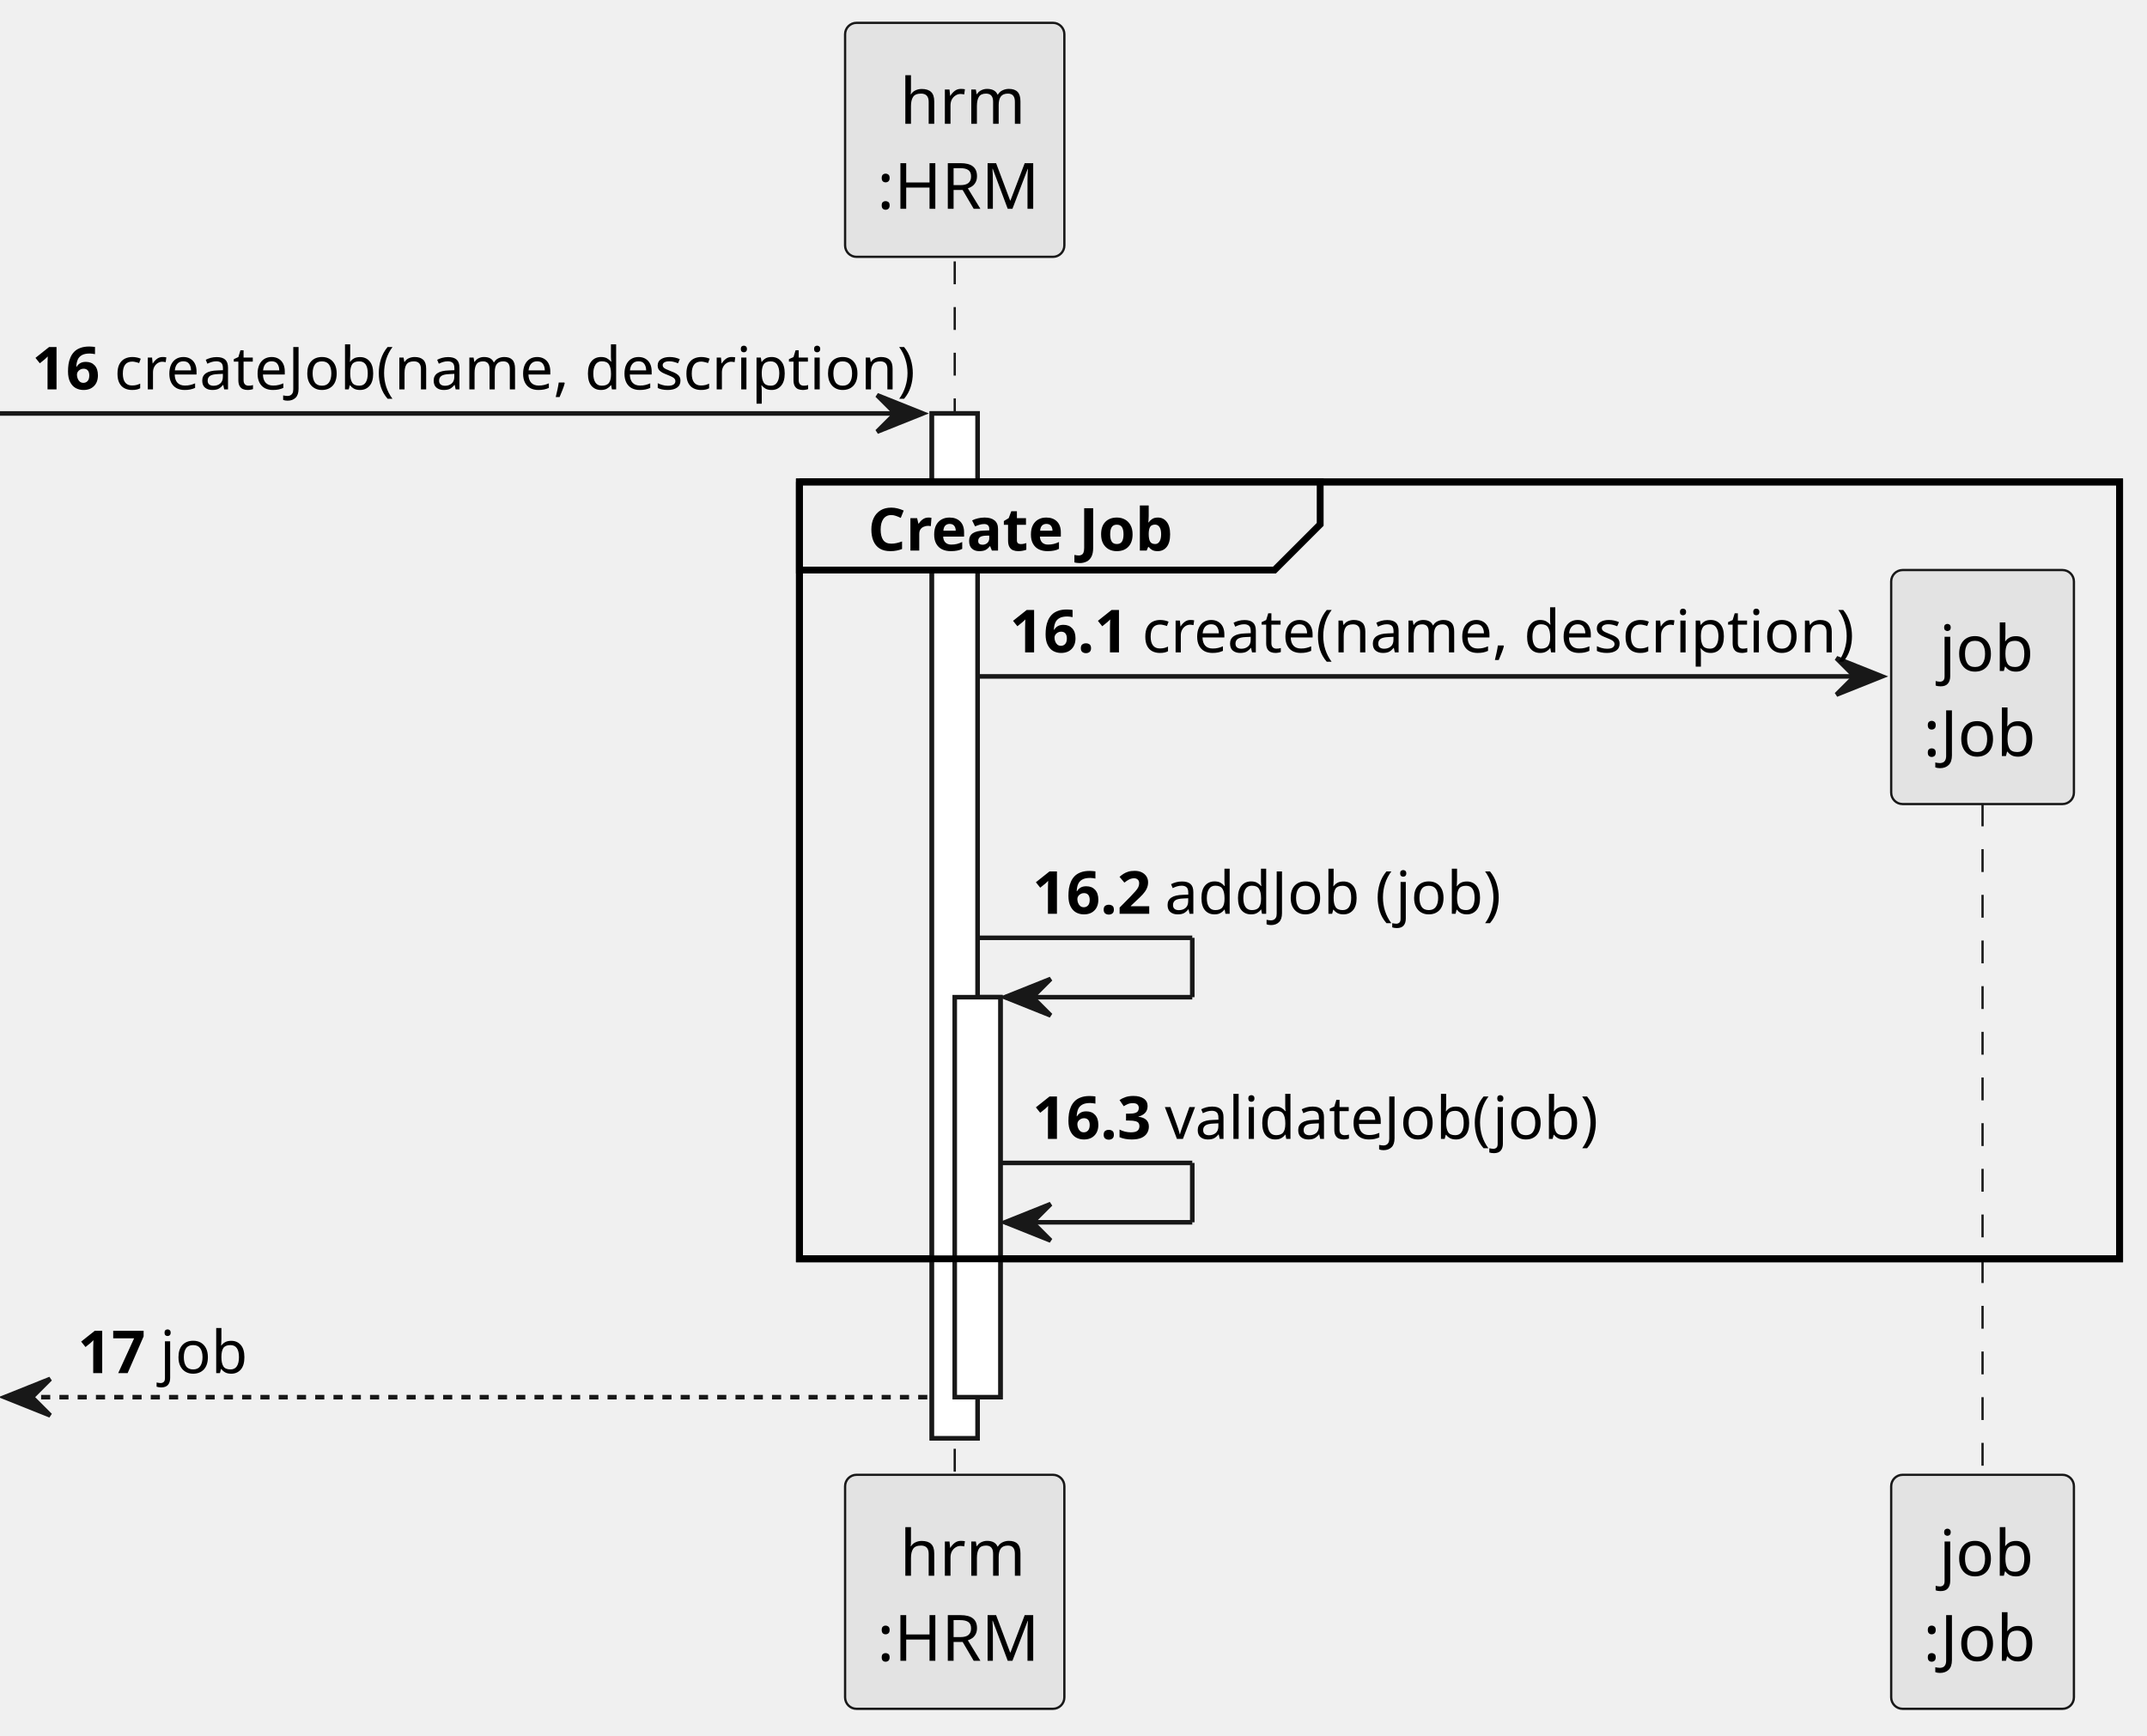
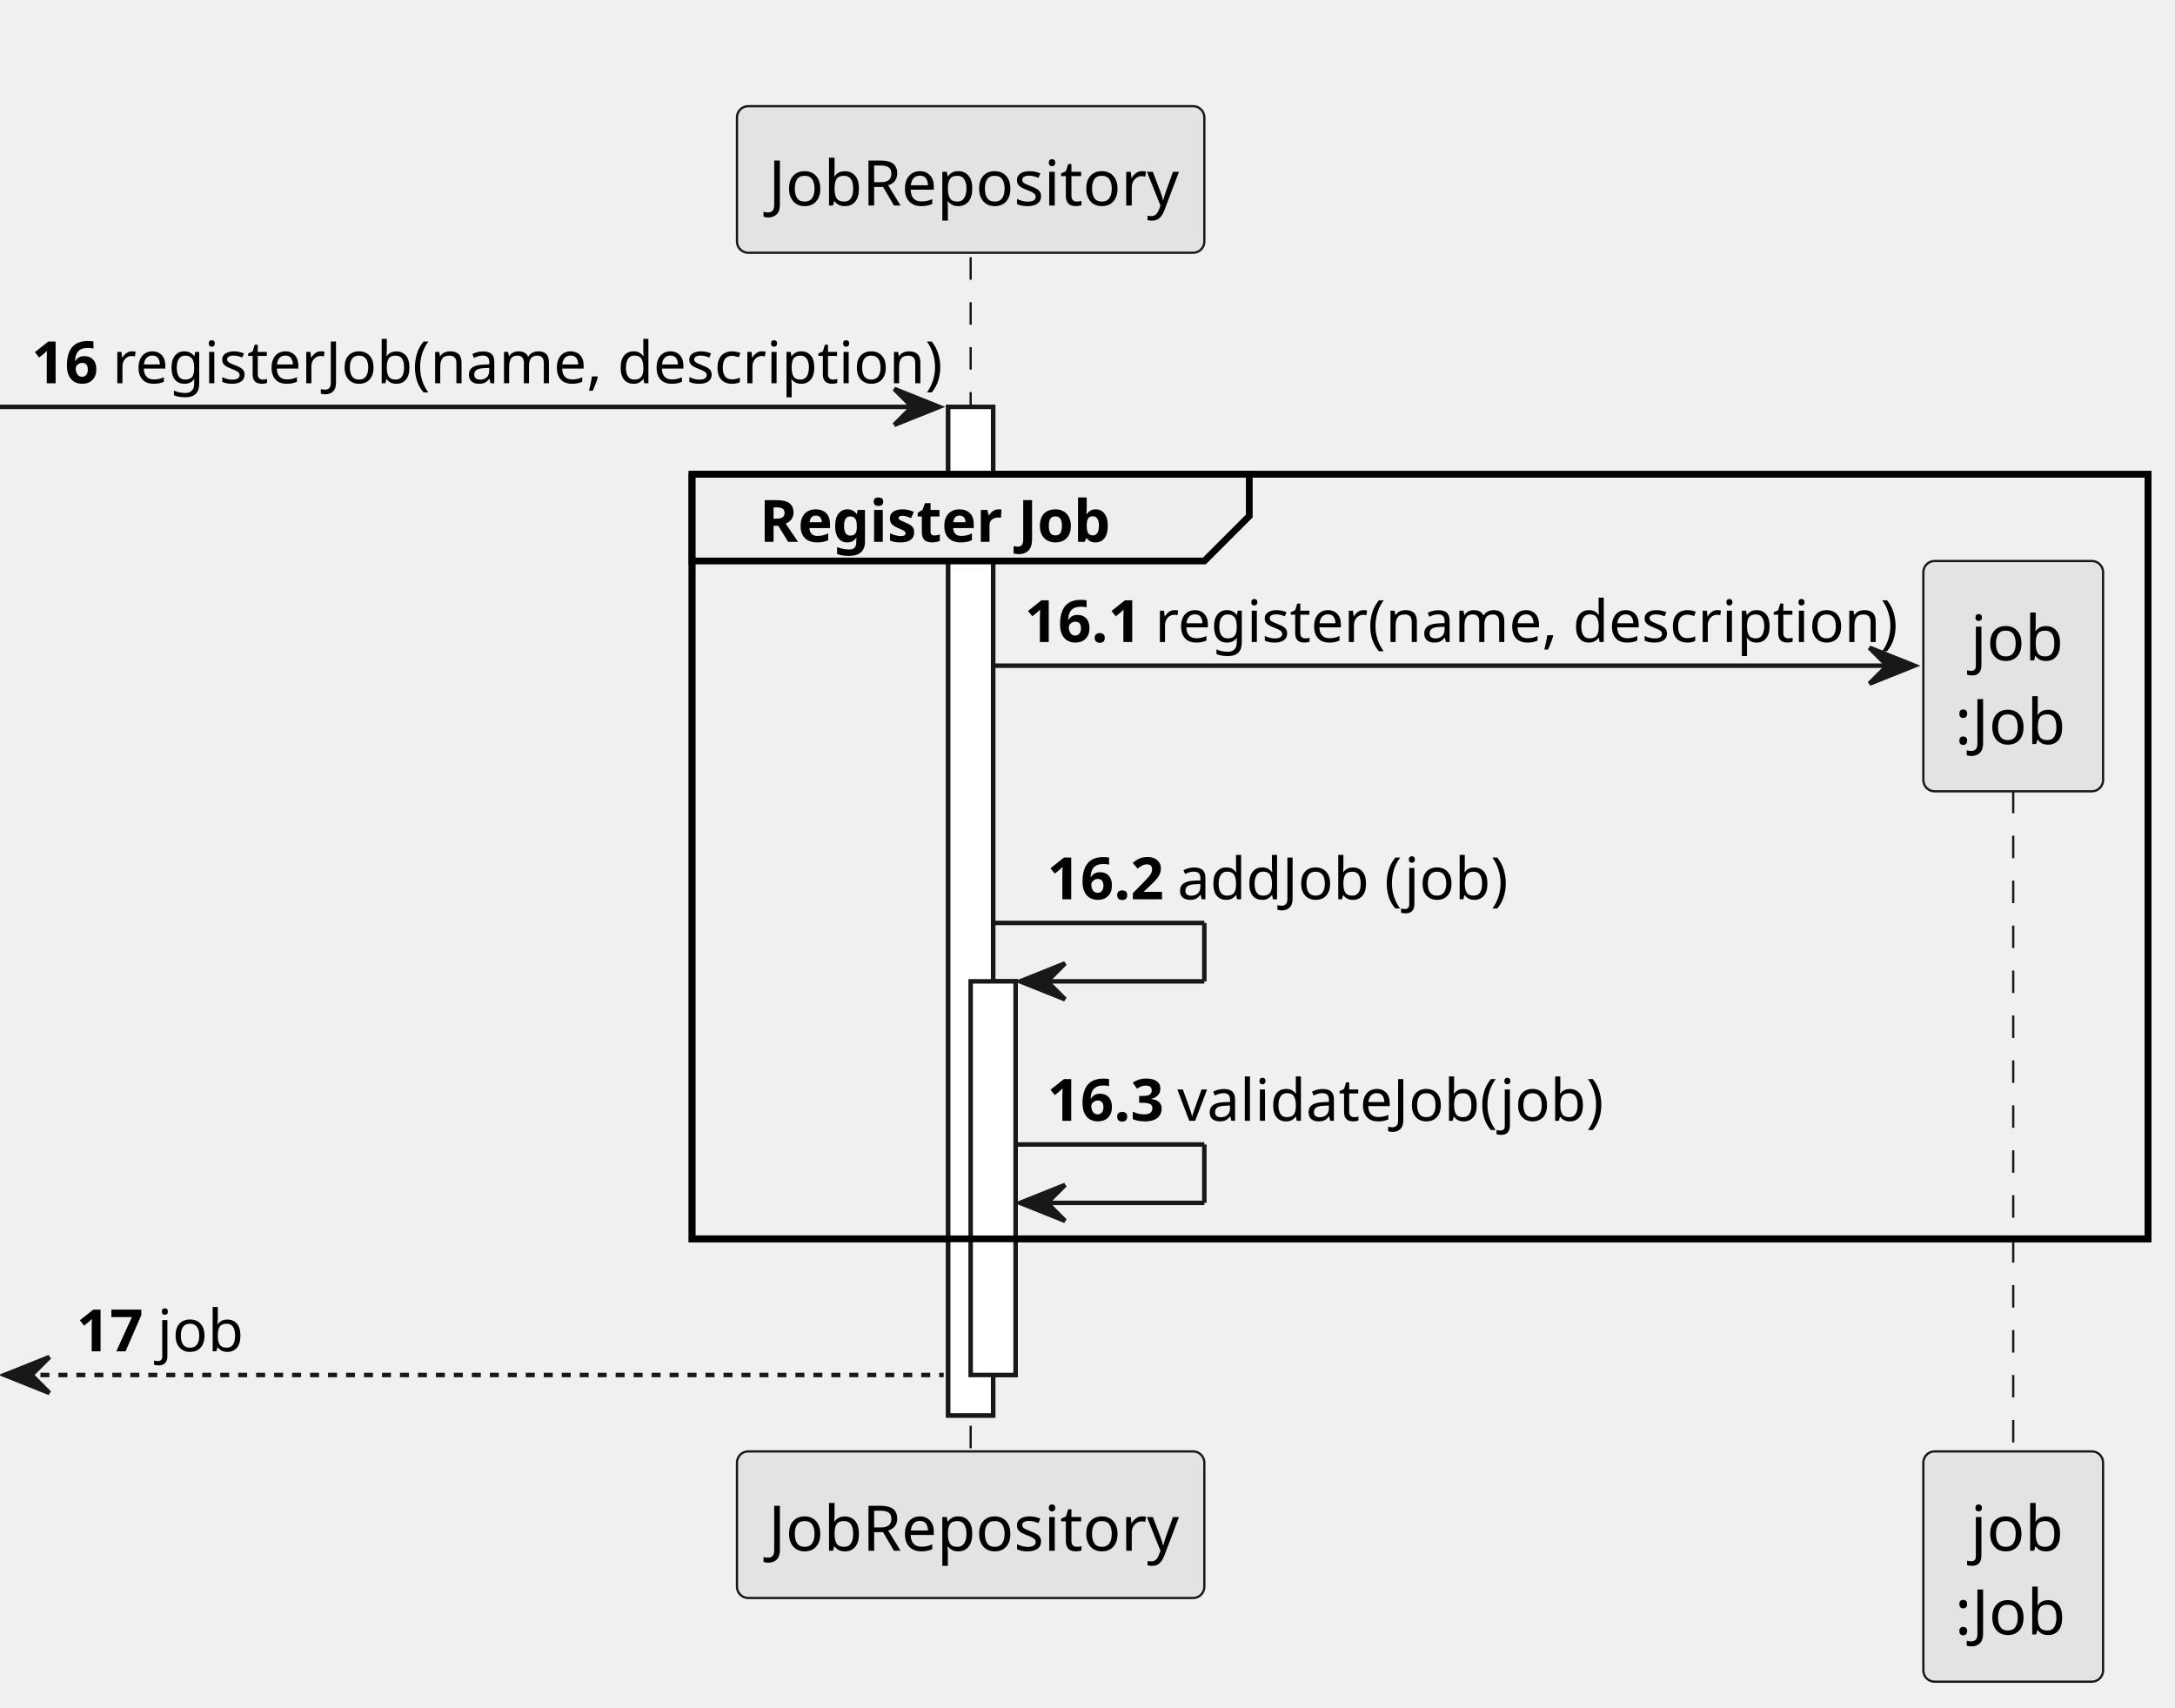
- <svg xmlns="http://www.w3.org/2000/svg" contentStyleType="text/css" height="380px" preserveAspectRatio="none" style="width:470px;height:380px;background:#FFFFFF;" version="1.1" viewBox="0 0 470 380" width="470px" zoomAndPan="magnify">
+ <svg xmlns="http://www.w3.org/2000/svg" contentStyleType="text/css" height="380px" preserveAspectRatio="none" style="width:484px;height:380px;background:#FFFFFF;" version="1.1" viewBox="0 0 484 380" width="484px" zoomAndPan="magnify">
  <defs />
  <g>
-     <rect fill="#FFFFFF" height="224.406" style="stroke:#181818;stroke-width:1.0;" width="10" x="204" y="90.533" />
-     <rect fill="#FFFFFF" height="87.582" style="stroke:#181818;stroke-width:1.0;" width="10" x="209" y="218.357" />
-     <rect fill="none" height="170.115" style="stroke:#000000;stroke-width:1.5;" width="289" x="175" y="105.533" />
-     <line style="stroke:#181818;stroke-width:0.5;stroke-dasharray:5.0,5.0;" x1="209" x2="209" y1="57.242" y2="323.94" />
-     <line style="stroke:#181818;stroke-width:0.5;stroke-dasharray:5.0,5.0;" x1="434" x2="434" y1="165.945" y2="323.94" />
-     <rect fill="#E3E3E3" height="51.242" rx="2.5" ry="2.5" style="stroke:#181818;stroke-width:0.5;" width="48" x="185" y="5" />
-     <text fill="#000000" font-family="sans-serif" font-size="14" lengthAdjust="spacing" textLength="24" x="197" y="27.107">hrm</text>
-     <text fill="#000000" font-family="sans-serif" font-size="14" lengthAdjust="spacing" textLength="34" x="192" y="45.728">:HRM</text>
-     <rect fill="#E3E3E3" height="51.242" rx="2.5" ry="2.5" style="stroke:#181818;stroke-width:0.5;" width="48" x="185" y="322.94" />
-     <text fill="#000000" font-family="sans-serif" font-size="14" lengthAdjust="spacing" textLength="24" x="197" y="345.047">hrm</text>
-     <text fill="#000000" font-family="sans-serif" font-size="14" lengthAdjust="spacing" textLength="34" x="192" y="363.668">:HRM</text>
-     <rect fill="#E3E3E3" height="51.242" rx="2.5" ry="2.5" style="stroke:#181818;stroke-width:0.5;" width="40" x="414" y="322.94" />
-     <text fill="#000000" font-family="sans-serif" font-size="14" lengthAdjust="spacing" textLength="19" x="424.5" y="345.047">job</text>
-     <text fill="#000000" font-family="sans-serif" font-size="14" lengthAdjust="spacing" textLength="26" x="421" y="363.668">:Job</text>
-     <rect fill="#FFFFFF" height="224.406" style="stroke:#181818;stroke-width:1.0;" width="10" x="204" y="90.533" />
-     <rect fill="#FFFFFF" height="87.582" style="stroke:#181818;stroke-width:1.0;" width="10" x="209" y="218.357" />
-     <polygon fill="#181818" points="192,86.533,202,90.533,192,94.533,196,90.533" style="stroke:#181818;stroke-width:1.0;" />
-     <line style="stroke:#181818;stroke-width:1.0;" x1="0" x2="198" y1="90.533" y2="90.533" />
+     <rect fill="#FFFFFF" height="224.406" style="stroke:#181818;stroke-width:1.0;" width="10" x="211" y="90.533" />
+     <rect fill="#FFFFFF" height="87.582" style="stroke:#181818;stroke-width:1.0;" width="10" x="216" y="218.357" />
+     <rect fill="none" height="170.115" style="stroke:#000000;stroke-width:1.5;" width="324" x="154" y="105.533" />
+     <line style="stroke:#181818;stroke-width:0.5;stroke-dasharray:5.0,5.0;" x1="216" x2="216" y1="57.242" y2="323.94" />
+     <line style="stroke:#181818;stroke-width:0.5;stroke-dasharray:5.0,5.0;" x1="448" x2="448" y1="165.945" y2="323.94" />
+     <rect fill="#E3E3E3" height="32.621" rx="2.5" ry="2.5" style="stroke:#181818;stroke-width:0.5;" width="104" x="164" y="23.621" />
+     <text fill="#000000" font-family="sans-serif" font-size="14" lengthAdjust="spacing" textLength="90" x="171" y="45.728">JobRepository</text>
+     <rect fill="#E3E3E3" height="32.621" rx="2.5" ry="2.5" style="stroke:#181818;stroke-width:0.5;" width="104" x="164" y="322.94" />
+     <text fill="#000000" font-family="sans-serif" font-size="14" lengthAdjust="spacing" textLength="90" x="171" y="345.047">JobRepository</text>
+     <rect fill="#E3E3E3" height="51.242" rx="2.5" ry="2.5" style="stroke:#181818;stroke-width:0.5;" width="40" x="428" y="322.94" />
+     <text fill="#000000" font-family="sans-serif" font-size="14" lengthAdjust="spacing" textLength="19" x="438.5" y="345.047">job</text>
+     <text fill="#000000" font-family="sans-serif" font-size="14" lengthAdjust="spacing" textLength="26" x="435" y="363.668">:Job</text>
+     <rect fill="#FFFFFF" height="224.406" style="stroke:#181818;stroke-width:1.0;" width="10" x="211" y="90.533" />
+     <rect fill="#FFFFFF" height="87.582" style="stroke:#181818;stroke-width:1.0;" width="10" x="216" y="218.357" />
+     <polygon fill="#181818" points="199,86.533,209,90.533,199,94.533,203,90.533" style="stroke:#181818;stroke-width:1.0;" />
+     <line style="stroke:#181818;stroke-width:1.0;" x1="0" x2="205" y1="90.533" y2="90.533" />
    <text fill="#000000" font-family="sans-serif" font-size="13" font-weight="bold" lengthAdjust="spacing" textLength="14" x="7" y="85.27">16</text>
-     <text fill="#000000" font-family="sans-serif" font-size="13" lengthAdjust="spacing" textLength="167" x="25" y="85.27">createJob(name, description)</text>
-     <path d="M175,105.533 L289,105.533 L289,114.824 L279,124.824 L175,124.824 L175,105.533 " fill="#EEEEEE" style="stroke:#000000;stroke-width:1.5;" />
-     <rect fill="none" height="170.115" style="stroke:#000000;stroke-width:1.5;" width="289" x="175" y="105.533" />
-     <text fill="#000000" font-family="sans-serif" font-size="13" font-weight="bold" lengthAdjust="spacing" textLength="69" x="190" y="120.561">Create Job</text>
-     <polygon fill="#181818" points="402,144.115,412,148.115,402,152.115,406,148.115" style="stroke:#181818;stroke-width:1.0;" />
-     <line style="stroke:#181818;stroke-width:1.0;" x1="214" x2="408" y1="148.115" y2="148.115" />
-     <text fill="#000000" font-family="sans-serif" font-size="13" font-weight="bold" lengthAdjust="spacing" textLength="25" x="221" y="142.852">16.1</text>
-     <text fill="#000000" font-family="sans-serif" font-size="13" lengthAdjust="spacing" textLength="147" x="250" y="142.852">create(name, description)</text>
-     <rect fill="#E3E3E3" height="51.242" rx="2.5" ry="2.5" style="stroke:#181818;stroke-width:0.5;" width="40" x="414" y="124.824" />
-     <text fill="#000000" font-family="sans-serif" font-size="14" lengthAdjust="spacing" textLength="19" x="424.5" y="146.932">job</text>
-     <text fill="#000000" font-family="sans-serif" font-size="14" lengthAdjust="spacing" textLength="26" x="421" y="165.553">:Job</text>
-     <line style="stroke:#181818;stroke-width:1.0;" x1="214" x2="261" y1="205.357" y2="205.357" />
-     <line style="stroke:#181818;stroke-width:1.0;" x1="261" x2="261" y1="205.357" y2="218.357" />
-     <line style="stroke:#181818;stroke-width:1.0;" x1="220" x2="261" y1="218.357" y2="218.357" />
-     <polygon fill="#181818" points="230,214.357,220,218.357,230,222.357,226,218.357" style="stroke:#181818;stroke-width:1.0;" />
-     <text fill="#000000" font-family="sans-serif" font-size="13" font-weight="bold" lengthAdjust="spacing" textLength="25" x="226" y="200.095">16.2</text>
-     <text fill="#000000" font-family="sans-serif" font-size="13" lengthAdjust="spacing" textLength="70" x="255" y="200.095">addJob (job)</text>
-     <line style="stroke:#181818;stroke-width:1.0;" x1="219" x2="261" y1="254.648" y2="254.648" />
-     <line style="stroke:#181818;stroke-width:1.0;" x1="261" x2="261" y1="254.648" y2="267.648" />
-     <line style="stroke:#181818;stroke-width:1.0;" x1="220" x2="261" y1="267.648" y2="267.648" />
-     <polygon fill="#181818" points="230,263.648,220,267.648,230,271.648,226,267.648" style="stroke:#181818;stroke-width:1.0;" />
-     <text fill="#000000" font-family="sans-serif" font-size="13" font-weight="bold" lengthAdjust="spacing" textLength="25" x="226" y="249.386">16.3</text>
-     <text fill="#000000" font-family="sans-serif" font-size="13" lengthAdjust="spacing" textLength="88" x="255" y="249.386">validateJob(job)</text>
+     <text fill="#000000" font-family="sans-serif" font-size="13" lengthAdjust="spacing" textLength="174" x="25" y="85.27">registerJob(name, description)</text>
+     <path d="M154,105.533 L278,105.533 L278,114.824 L268,124.824 L154,124.824 L154,105.533 " fill="#EEEEEE" style="stroke:#000000;stroke-width:1.5;" />
+     <rect fill="none" height="170.115" style="stroke:#000000;stroke-width:1.5;" width="324" x="154" y="105.533" />
+     <text fill="#000000" font-family="sans-serif" font-size="13" font-weight="bold" lengthAdjust="spacing" textLength="79" x="169" y="120.561">Register Job</text>
+     <polygon fill="#181818" points="416,144.115,426,148.115,416,152.115,420,148.115" style="stroke:#181818;stroke-width:1.0;" />
+     <line style="stroke:#181818;stroke-width:1.0;" x1="221" x2="422" y1="148.115" y2="148.115" />
+     <text fill="#000000" font-family="sans-serif" font-size="13" font-weight="bold" lengthAdjust="spacing" textLength="25" x="228" y="142.852">16.1</text>
+     <text fill="#000000" font-family="sans-serif" font-size="13" lengthAdjust="spacing" textLength="154" x="257" y="142.852">register(name, description)</text>
+     <rect fill="#E3E3E3" height="51.242" rx="2.5" ry="2.5" style="stroke:#181818;stroke-width:0.5;" width="40" x="428" y="124.824" />
+     <text fill="#000000" font-family="sans-serif" font-size="14" lengthAdjust="spacing" textLength="19" x="438.5" y="146.932">job</text>
+     <text fill="#000000" font-family="sans-serif" font-size="14" lengthAdjust="spacing" textLength="26" x="435" y="165.553">:Job</text>
+     <line style="stroke:#181818;stroke-width:1.0;" x1="221" x2="268" y1="205.357" y2="205.357" />
+     <line style="stroke:#181818;stroke-width:1.0;" x1="268" x2="268" y1="205.357" y2="218.357" />
+     <line style="stroke:#181818;stroke-width:1.0;" x1="227" x2="268" y1="218.357" y2="218.357" />
+     <polygon fill="#181818" points="237,214.357,227,218.357,237,222.357,233,218.357" style="stroke:#181818;stroke-width:1.0;" />
+     <text fill="#000000" font-family="sans-serif" font-size="13" font-weight="bold" lengthAdjust="spacing" textLength="25" x="233" y="200.095">16.2</text>
+     <text fill="#000000" font-family="sans-serif" font-size="13" lengthAdjust="spacing" textLength="70" x="262" y="200.095">addJob (job)</text>
+     <line style="stroke:#181818;stroke-width:1.0;" x1="226" x2="268" y1="254.648" y2="254.648" />
+     <line style="stroke:#181818;stroke-width:1.0;" x1="268" x2="268" y1="254.648" y2="267.648" />
+     <line style="stroke:#181818;stroke-width:1.0;" x1="227" x2="268" y1="267.648" y2="267.648" />
+     <polygon fill="#181818" points="237,263.648,227,267.648,237,271.648,233,267.648" style="stroke:#181818;stroke-width:1.0;" />
+     <text fill="#000000" font-family="sans-serif" font-size="13" font-weight="bold" lengthAdjust="spacing" textLength="25" x="233" y="249.386">16.3</text>
+     <text fill="#000000" font-family="sans-serif" font-size="13" lengthAdjust="spacing" textLength="88" x="262" y="249.386">validateJob(job)</text>
    <polygon fill="#181818" points="11,301.94,1,305.94,11,309.94,7,305.94" style="stroke:#181818;stroke-width:1.0;" />
-     <line style="stroke:#181818;stroke-width:1.0;stroke-dasharray:2.0,2.0;" x1="5" x2="203" y1="305.94" y2="305.94" />
+     <line style="stroke:#181818;stroke-width:1.0;stroke-dasharray:2.0,2.0;" x1="5" x2="210" y1="305.94" y2="305.94" />
    <text fill="#000000" font-family="sans-serif" font-size="13" font-weight="bold" lengthAdjust="spacing" textLength="14" x="17" y="300.677">17</text>
    <text fill="#000000" font-family="sans-serif" font-size="13" lengthAdjust="spacing" textLength="17" x="35" y="300.677">job</text>
  </g>
</svg>
